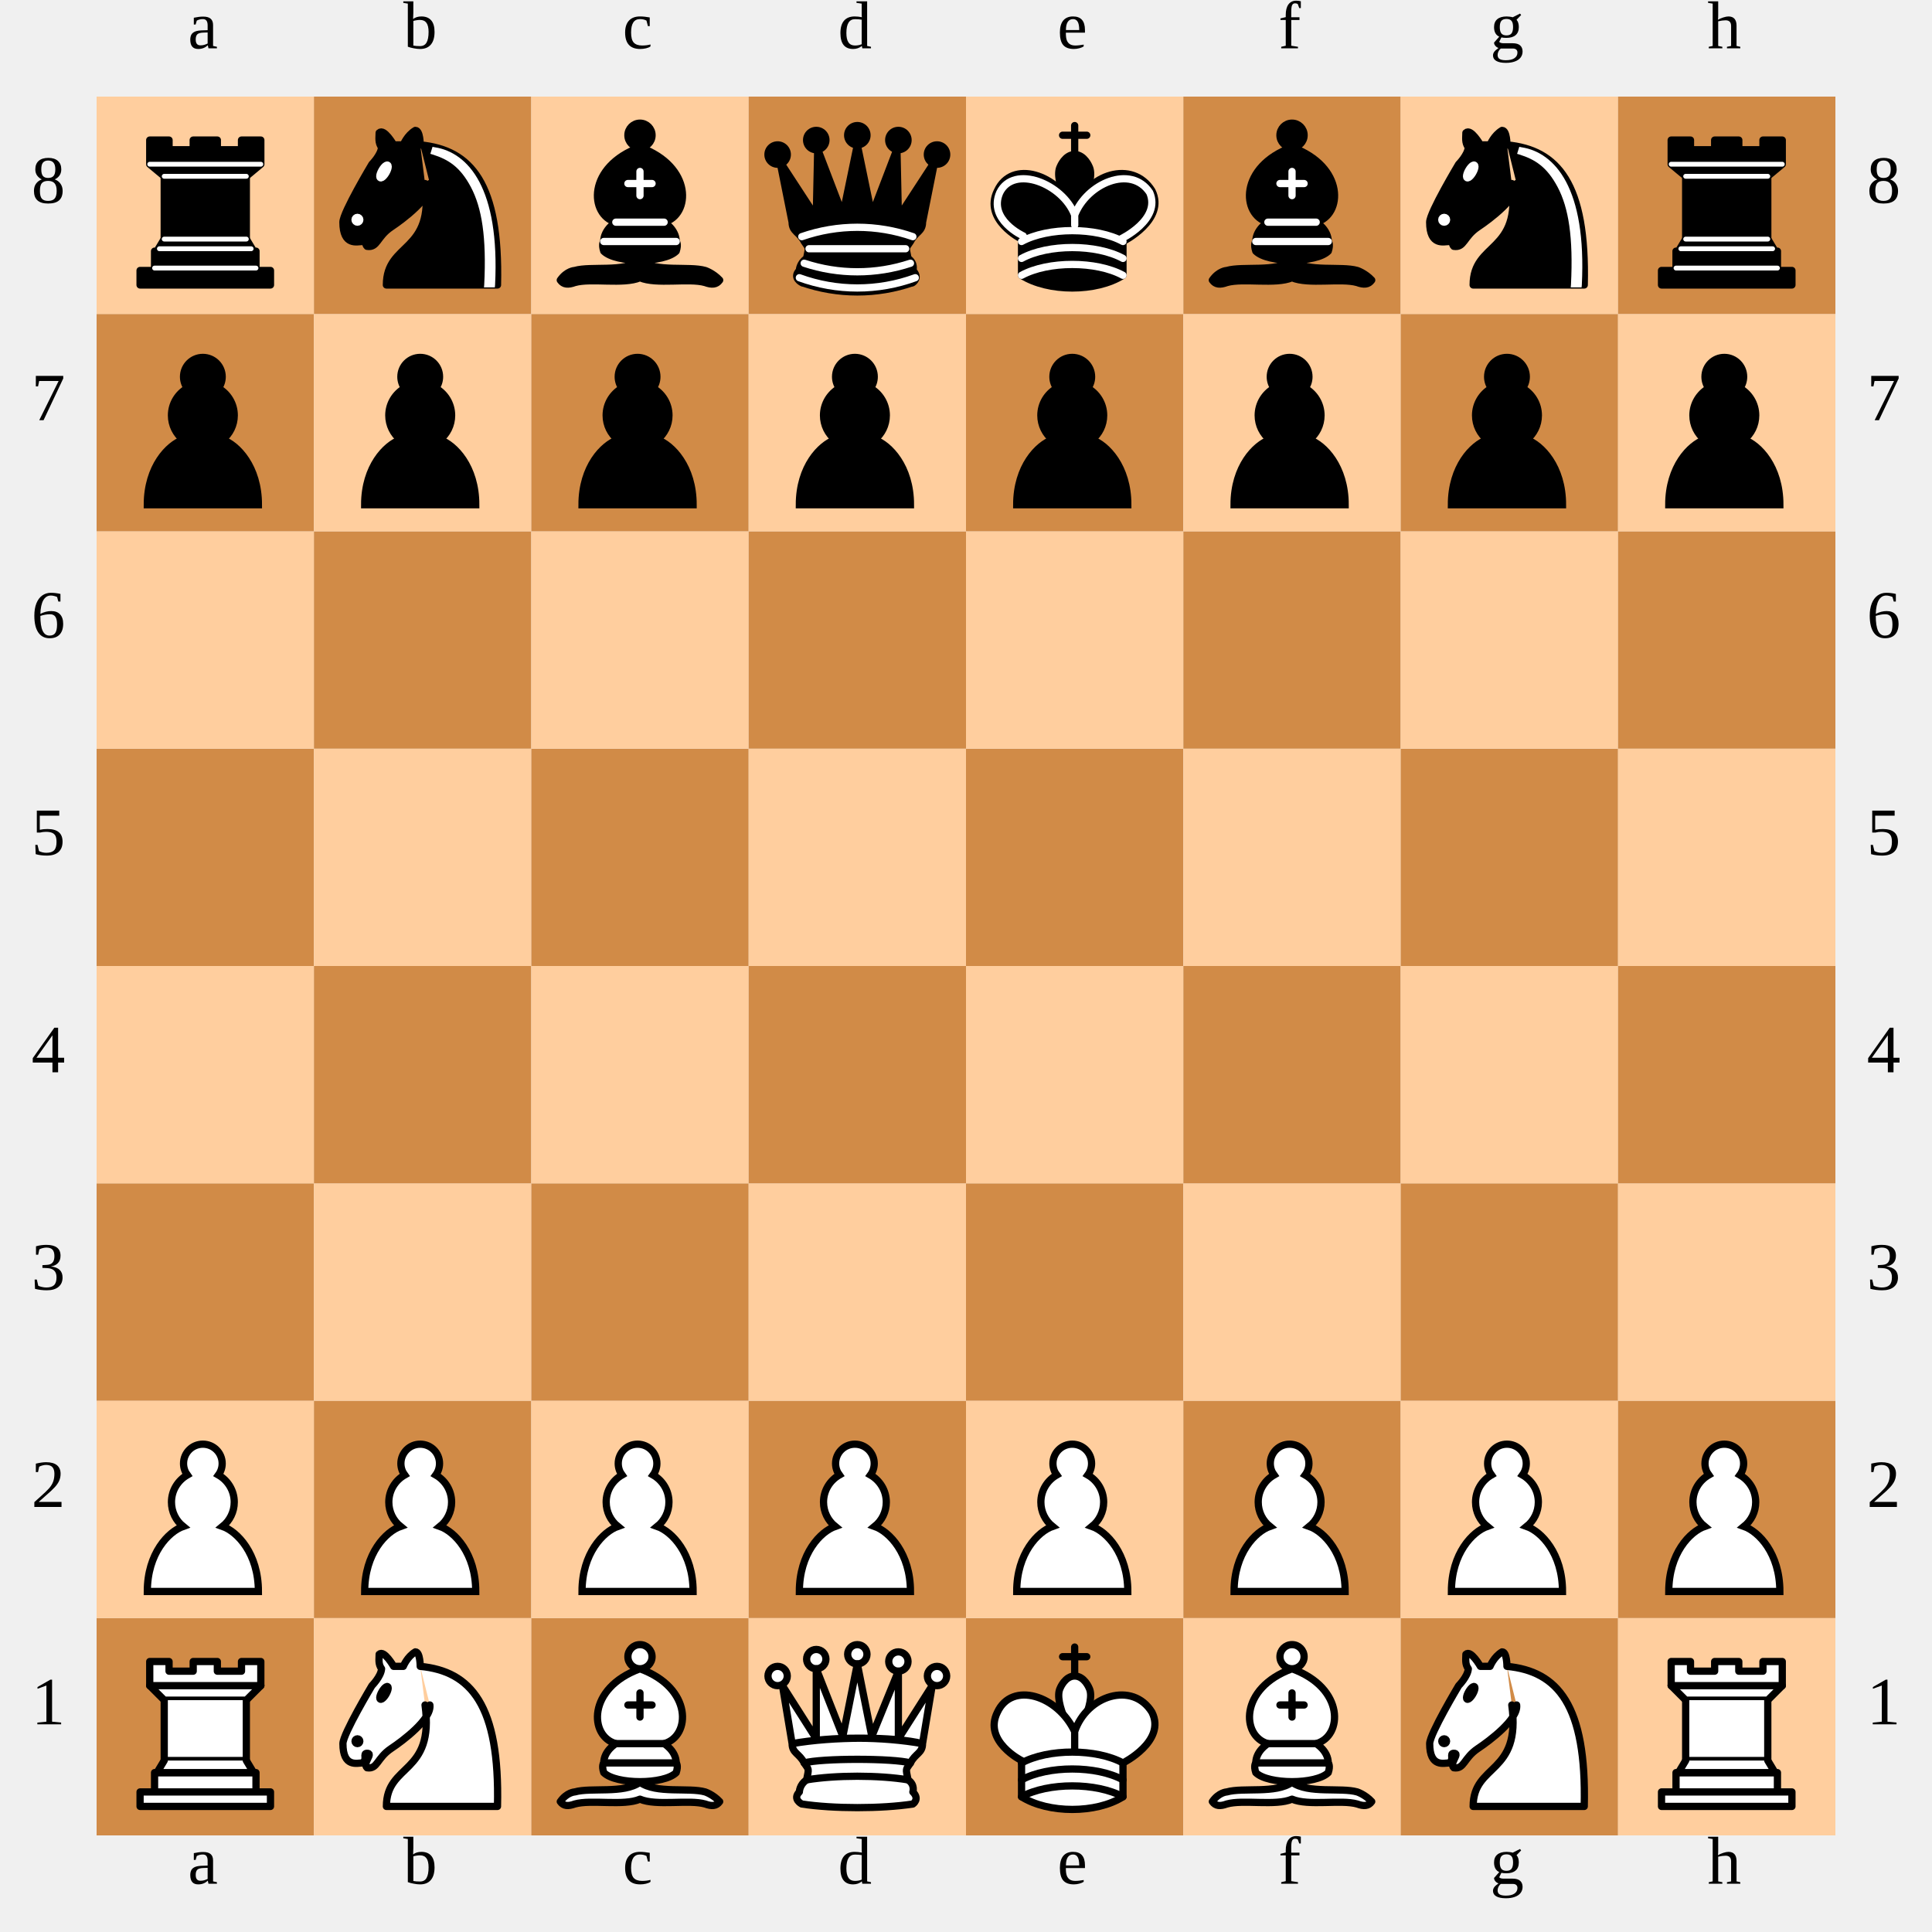
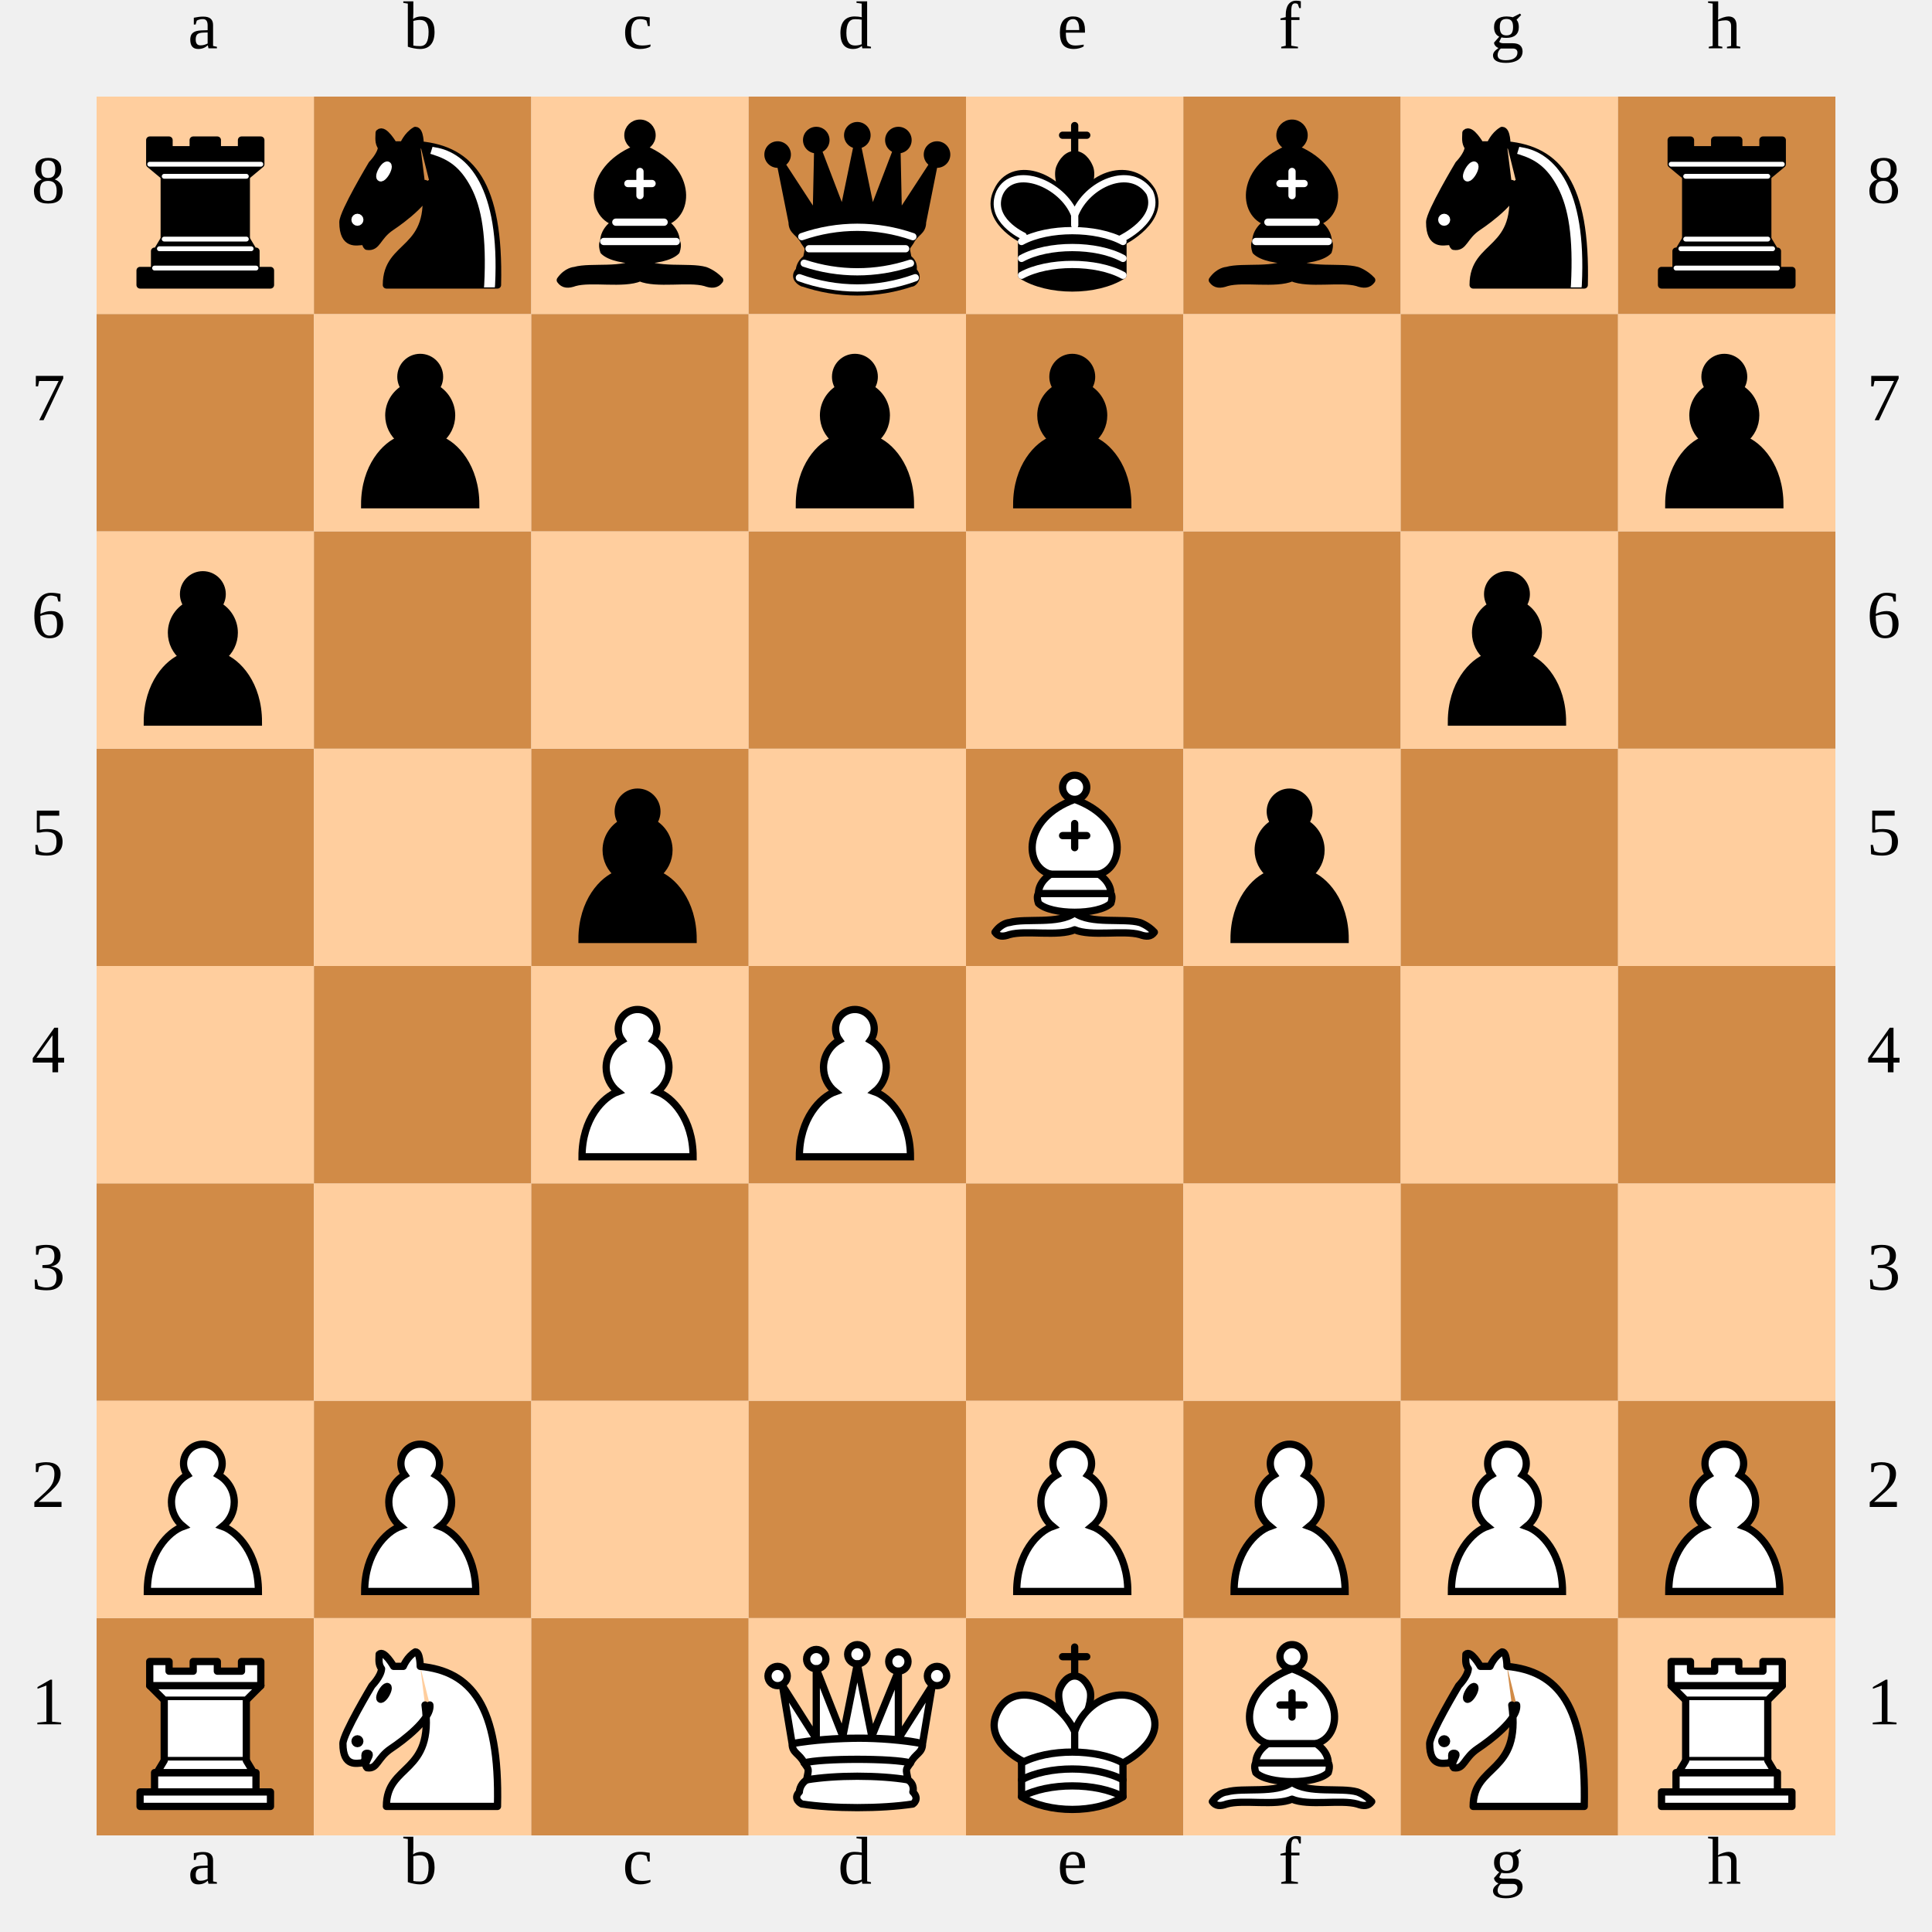
<svg xmlns="http://www.w3.org/2000/svg" xmlns:xlink="http://www.w3.org/1999/xlink" version="1.1" width="400" height="400">
  <style>.square.light {
  fill: #ffce9e;
}
.square.dark {
  fill: #d18b47;
}

.square.dark.lastmove {
  fill: #aaa23b;
}
.square.light.lastmove {
  fill: #cdd16a;
}

.check {
  fill: url(#check_gradient);
}
</style>
  <defs>
    <g id="white-bishop" class="white bishop" fill="none" fill-rule="evenodd" stroke="#000" stroke-width="1.5" stroke-linecap="round" stroke-linejoin="round">
      <g fill="#fff" stroke-linecap="butt">
        <path d="M9 36c3.39-.97 10.11.43 13.5-2 3.39 2.43 10.11 1.03 13.5 2 0 0 1.65.54 3 2-.68.97-1.65.99-3 .5-3.39-.97-10.11.46-13.5-1-3.39 1.46-10.11.03-13.5 1-1.354.49-2.323.47-3-.5 1.354-1.94 3-2 3-2zM15 32c2.5 2.5 12.5 2.5 15 0 .5-1.5 0-2 0-2 0-2.5-2.5-4-2.5-4 5.5-1.5 6-11.5-5-15.5-11 4-10.5 14-5 15.5 0 0-2.5 1.5-2.5 4 0 0-.5.5 0 2zM25 8a2.5 2.5 0 1 1-5 0 2.5 2.5 0 1 1 5 0z" />
      </g>
      <path d="M17.5 26h10M15 30h15m-7.5-14.5v5M20 18h5" stroke-linejoin="miter" />
    </g>
    <g id="white-king" class="white king" fill="none" fill-rule="evenodd" stroke="#000" stroke-width="1.5" stroke-linecap="round" stroke-linejoin="round">
      <path d="M22.5 11.63V6M20 8h5" stroke-linejoin="miter" />
      <path d="M22.5 25s4.5-7.5 3-10.5c0 0-1-2.5-3-2.5s-3 2.5-3 2.5c-1.5 3 3 10.5 3 10.5" fill="#fff" stroke-linecap="butt" stroke-linejoin="miter" />
      <path d="M11.5 37c5.5 3.5 15.5 3.5 21 0v-7s9-4.5 6-10.5c-4-6.5-13.5-3.5-16 4V27v-3.5c-3.5-7.5-13-10.5-16-4-3 6 5 10 5 10V37z" fill="#fff" />
      <path d="M11.5 30c5.5-3 15.5-3 21 0m-21 3.5c5.5-3 15.5-3 21 0m-21 3.5c5.5-3 15.5-3 21 0" />
    </g>
    <g id="white-knight" class="white knight" fill="none" fill-rule="evenodd" stroke="#000" stroke-width="1.5" stroke-linecap="round" stroke-linejoin="round">
      <path d="M22 10c10.5 1 16.5 8 16 29H15c0-9 10-6.5 8-21M24 18c.38 2.91-5.55 7.37-8 9-3 2-2.82 4.34-5 4-1.042-.94 1.41-3.04 0-3-1 0 .19 1.23-1 2-1 0-4.003 1-4-4 0-2 6-12 6-12s1.89-1.9 2-3.5c-.73-.994-.5-2-.5-3 1-1 3 2.5 3 2.5h2s.78-1.992 2.5-3c1 0 1 3 1 3" fill="#fff" />
      <path d="M9.5 25.5a.5.5 0 1 1-1 0 .5.5 0 1 1 1 0zM14.933 15.75a.5 1.5 30 1 1-.866-.5.5 1.5 30 1 1 .866.5z" fill="#000" />
    </g>
    <g id="white-queen" class="white queen" fill="#fff" fill-rule="evenodd" stroke="#000" stroke-width="1.5" stroke-linecap="round" stroke-linejoin="round">
      <path d="M8 12a2 2 0 1 1-4 0 2 2 0 1 1 4 0zM24.5 7.5a2 2 0 1 1-4 0 2 2 0 1 1 4 0zM41 12a2 2 0 1 1-4 0 2 2 0 1 1 4 0zM16 8.5a2 2 0 1 1-4 0 2 2 0 1 1 4 0zM33 9a2 2 0 1 1-4 0 2 2 0 1 1 4 0z" />
      <path d="M9 26c8.5-1.5 21-1.5 27 0l2-12-7 11V11l-5.5 13.5-3-15-3 15-5.5-14V25L7 14l2 12zM9 26c0 2 1.5 2 2.5 4 1 1.5 1 1 .5 3.5-1.5 1-1.5 2.5-1.5 2.5-1.5 1.5.5 2.5.5 2.5 6.5 1 16.5 1 23 0 0 0 1.5-1 0-2.5 0 0 .5-1.5-1-2.5-.5-2.5-.5-2 .5-3.5 1-2 2.5-2 2.5-4-8.5-1.5-18.5-1.5-27 0z" stroke-linecap="butt" />
      <path d="M11.5 30c3.5-1 18.5-1 22 0M12 33.5c6-1 15-1 21 0" fill="none" />
    </g>
    <g id="white-pawn" class="white pawn">
      <path d="M22 9c-2.21 0-4 1.79-4 4 0 .89.29 1.71.78 2.38-1.95 1.12-3.28 3.21-3.28 5.62 0 2.03.94 3.84 2.41 5.03-3 1.06-7.41 5.55-7.41 13.47h23c0-7.92-4.41-12.41-7.41-13.47 1.47-1.19 2.41-3 2.41-5.03 0-2.41-1.33-4.5-3.28-5.62.49-.67.78-1.49.78-2.38 0-2.21-1.79-4-4-4z" fill="#fff" stroke="#000" stroke-width="1.5" stroke-linecap="round" />
    </g>
    <g id="white-rook" class="white rook" fill="#fff" fill-rule="evenodd" stroke="#000" stroke-width="1.5" stroke-linecap="round" stroke-linejoin="round">
      <path d="M9 39h27v-3H9v3zM12 36v-4h21v4H12zM11 14V9h4v2h5V9h5v2h5V9h4v5" stroke-linecap="butt" />
      <path d="M34 14l-3 3H14l-3-3" />
      <path d="M31 17v12.5H14V17" stroke-linecap="butt" stroke-linejoin="miter" />
      <path d="M31 29.5l1.5 2.5h-20l1.5-2.5" />
      <path d="M11 14h23" fill="none" stroke-linejoin="miter" />
    </g>
    <g id="black-bishop" class="black bishop" fill="none" fill-rule="evenodd" stroke="#000" stroke-width="1.5" stroke-linecap="round" stroke-linejoin="round">
      <path d="M9 36c3.39-.97 10.11.43 13.5-2 3.39 2.43 10.11 1.03 13.5 2 0 0 1.65.54 3 2-.68.97-1.65.99-3 .5-3.39-.97-10.11.46-13.5-1-3.39 1.46-10.11.03-13.5 1-1.354.49-2.323.47-3-.5 1.354-1.94 3-2 3-2zm6-4c2.5 2.5 12.5 2.5 15 0 .5-1.5 0-2 0-2 0-2.5-2.5-4-2.5-4 5.5-1.5 6-11.5-5-15.5-11 4-10.5 14-5 15.5 0 0-2.5 1.5-2.5 4 0 0-.5.5 0 2zM25 8a2.5 2.5 0 1 1-5 0 2.5 2.5 0 1 1 5 0z" fill="#000" stroke-linecap="butt" />
      <path d="M17.5 26h10M15 30h15m-7.5-14.5v5M20 18h5" stroke="#fff" stroke-linejoin="miter" />
    </g>
    <g id="black-king" class="black king" fill="none" fill-rule="evenodd" stroke="#000" stroke-width="1.5" stroke-linecap="round" stroke-linejoin="round">
      <path d="M22.5 11.63V6" stroke-linejoin="miter" />
      <path d="M22.5 25s4.5-7.5 3-10.5c0 0-1-2.5-3-2.5s-3 2.5-3 2.5c-1.5 3 3 10.5 3 10.5" fill="#000" stroke-linecap="butt" stroke-linejoin="miter" />
      <path d="M11.5 37c5.5 3.5 15.5 3.5 21 0v-7s9-4.5 6-10.5c-4-6.5-13.5-3.5-16 4V27v-3.5c-3.5-7.5-13-10.5-16-4-3 6 5 10 5 10V37z" fill="#000" />
      <path d="M20 8h5" stroke-linejoin="miter" />
      <path d="M32 29.5s8.5-4 6.03-9.65C34.15 14 25 18 22.5 24.5l.01 2.1-.01-2.1C20 18 9.906 14 6.997 19.85c-2.497 5.65 4.853 9 4.853 9M11.5 30c5.5-3 15.5-3 21 0m-21 3.5c5.5-3 15.5-3 21 0m-21 3.5c5.5-3 15.5-3 21 0" stroke="#fff" />
    </g>
    <g id="black-knight" class="black knight" fill="none" fill-rule="evenodd" stroke="#000" stroke-width="1.5" stroke-linecap="round" stroke-linejoin="round">
      <path d="M22 10c10.5 1 16.5 8 16 29H15c0-9 10-6.5 8-21M24 18c.38 2.91-5.55 7.37-8 9-3 2-2.82 4.34-5 4-1.042-.94 1.41-3.04 0-3-1 0 .19 1.23-1 2-1 0-4.003 1-4-4 0-2 6-12 6-12s1.89-1.9 2-3.5c-.73-.994-.5-2-.5-3 1-1 3 2.5 3 2.5h2s.78-1.992 2.5-3c1 0 1 3 1 3" fill="#000" />
      <path d="M9.5 25.5a.5.5 0 1 1-1 0 .5.5 0 1 1 1 0zM14.933 15.75a.5 1.5 30 1 1-.866-.5.5 1.5 30 1 1 .866.5z" fill="#fff" stroke="#fff" />
      <path d="M24.55 10.4l-.45 1.45.5.15c3.15 1 5.65 2.49 7.9 6.75S35.75 29.06 35.25 39l-.05.5h2.25l.05-.5c.5-10.06-.88-16.85-3.25-21.34-2.37-4.49-5.79-6.64-9.19-7.16l-.51-.1z" fill="#fff" stroke="none" />
    </g>
    <g id="black-queen" class="black-queen" fill="0" fill-rule="evenodd" stroke="#000" stroke-width="1.5" stroke-linecap="round" stroke-linejoin="round">
      <g fill="#000" stroke="none">
        <circle cx="6" cy="12" r="2.75" />
        <circle cx="14" cy="9" r="2.75" />
        <circle cx="22.5" cy="8" r="2.75" />
        <circle cx="31" cy="9" r="2.75" />
        <circle cx="39" cy="12" r="2.75" />
      </g>
      <path d="M9 26c8.5-1.5 21-1.5 27 0l2.5-12.5L31 25l-.3-14.1-5.2 13.6-3-14.5-3 14.5-5.2-13.6L14 25 6.5 13.5 9 26zM9 26c0 2 1.5 2 2.5 4 1 1.5 1 1 .5 3.5-1.5 1-1.5 2.5-1.5 2.5-1.5 1.5.5 2.5.5 2.5 6.5 1 16.5 1 23 0 0 0 1.5-1 0-2.5 0 0 .5-1.5-1-2.5-.5-2.5-.5-2 .5-3.5 1-2 2.5-2 2.5-4-8.5-1.5-18.5-1.5-27 0z" stroke-linecap="butt" />
      <path d="M11 38.5a35 35 1 0 0 23 0" fill="none" stroke-linecap="butt" />
      <path d="M11 29a35 35 1 0 1 23 0M12.5 31.5h20M11.5 34.5a35 35 1 0 0 22 0M10.5 37.5a35 35 1 0 0 24 0" fill="none" stroke="#fff" />
    </g>
    <g id="black-pawn" class="black pawn">
      <path d="M22 9c-2.21 0-4 1.79-4 4 0 .89.29 1.71.78 2.38-1.95 1.12-3.28 3.21-3.28 5.62 0 2.03.94 3.84 2.41 5.03-3 1.06-7.41 5.55-7.41 13.47h23c0-7.92-4.41-12.41-7.41-13.47 1.47-1.19 2.41-3 2.41-5.03 0-2.41-1.33-4.5-3.28-5.62.49-.67.78-1.49.78-2.38 0-2.21-1.79-4-4-4z" stroke="#000" stroke-width="1.5" stroke-linecap="round" />
    </g>
    <g id="black-rook" class="black rook" fill="0" fill-rule="evenodd" stroke="#000" stroke-width="1.5" stroke-linecap="round" stroke-linejoin="round">
      <path d="M9 39h27v-3H9v3zM12.5 32l1.5-2.5h17l1.5 2.5h-20zM12 36v-4h21v4H12z" stroke-linecap="butt" />
      <path d="M14 29.5v-13h17v13H14z" stroke-linecap="butt" stroke-linejoin="miter" />
      <path d="M14 16.5L11 14h23l-3 2.5H14zM11 14V9h4v2h5V9h5v2h5V9h4v5H11z" stroke-linecap="butt" />
      <path d="M12 35.5h21M13 31.5h19M14 29.5h17M14 16.5h17M11 14h23" fill="none" stroke="#fff" stroke-width="1" stroke-linejoin="miter" />
    </g>
  </defs>
  <rect x="20" y="335" class="square dark a1" width="45" height="45" style="stroke: none;" />
  <use xlink:href="#white-rook" transform="translate(20, 335) scale(1 1)" />
  <rect x="65" y="335" class="square light b1" width="45" height="45" style="stroke: none;" />
  <use xlink:href="#white-knight" transform="translate(65, 335) scale(1 1)" />
  <rect x="110" y="335" class="square dark c1" width="45" height="45" style="stroke: none;" />
-   <use xlink:href="#white-bishop" transform="translate(110, 335) scale(1 1)" />
  <rect x="155" y="335" class="square light d1" width="45" height="45" style="stroke: none;" />
  <use xlink:href="#white-queen" transform="translate(155, 335) scale(1 1)" />
  <rect x="200" y="335" class="square dark e1" width="45" height="45" style="stroke: none;" />
  <use xlink:href="#white-king" transform="translate(200, 335) scale(1 1)" />
  <rect x="245" y="335" class="square light f1" width="45" height="45" style="stroke: none;" />
  <use xlink:href="#white-bishop" transform="translate(245, 335) scale(1 1)" />
  <rect x="290" y="335" class="square dark g1" width="45" height="45" style="stroke: none;" />
  <use xlink:href="#white-knight" transform="translate(290, 335) scale(1 1)" />
  <rect x="335" y="335" class="square light h1" width="45" height="45" style="stroke: none;" />
  <use xlink:href="#white-rook" transform="translate(335, 335) scale(1 1)" />
  <rect x="20" y="290" class="square light a2" width="45" height="45" style="stroke: none;" />
  <use xlink:href="#white-pawn" transform="translate(20, 290) scale(1 1)" />
  <rect x="65" y="290" class="square dark b2" width="45" height="45" style="stroke: none;" />
  <use xlink:href="#white-pawn" transform="translate(65, 290) scale(1 1)" />
  <rect x="110" y="290" class="square light c2" width="45" height="45" style="stroke: none;" />
-   <use xlink:href="#white-pawn" transform="translate(110, 290) scale(1 1)" />
  <rect x="155" y="290" class="square dark d2" width="45" height="45" style="stroke: none;" />
-   <use xlink:href="#white-pawn" transform="translate(155, 290) scale(1 1)" />
  <rect x="200" y="290" class="square light e2" width="45" height="45" style="stroke: none;" />
  <use xlink:href="#white-pawn" transform="translate(200, 290) scale(1 1)" />
  <rect x="245" y="290" class="square dark f2" width="45" height="45" style="stroke: none;" />
  <use xlink:href="#white-pawn" transform="translate(245, 290) scale(1 1)" />
  <rect x="290" y="290" class="square light g2" width="45" height="45" style="stroke: none;" />
  <use xlink:href="#white-pawn" transform="translate(290, 290) scale(1 1)" />
  <rect x="335" y="290" class="square dark h2" width="45" height="45" style="stroke: none;" />
  <use xlink:href="#white-pawn" transform="translate(335, 290) scale(1 1)" />
  <rect x="20" y="245" class="square dark a3" width="45" height="45" style="stroke: none;" />
  <rect x="65" y="245" class="square light b3" width="45" height="45" style="stroke: none;" />
  <rect x="110" y="245" class="square dark c3" width="45" height="45" style="stroke: none;" />
  <rect x="155" y="245" class="square light d3" width="45" height="45" style="stroke: none;" />
  <rect x="200" y="245" class="square dark e3" width="45" height="45" style="stroke: none;" />
  <rect x="245" y="245" class="square light f3" width="45" height="45" style="stroke: none;" />
  <rect x="290" y="245" class="square dark g3" width="45" height="45" style="stroke: none;" />
  <rect x="335" y="245" class="square light h3" width="45" height="45" style="stroke: none;" />
  <rect x="20" y="200" class="square light a4" width="45" height="45" style="stroke: none;" />
  <rect x="65" y="200" class="square dark b4" width="45" height="45" style="stroke: none;" />
  <rect x="110" y="200" class="square light c4" width="45" height="45" style="stroke: none;" />
+   <use xlink:href="#white-pawn" transform="translate(110, 200) scale(1 1)" />
  <rect x="155" y="200" class="square dark d4" width="45" height="45" style="stroke: none;" />
+   <use xlink:href="#white-pawn" transform="translate(155, 200) scale(1 1)" />
  <rect x="200" y="200" class="square light e4" width="45" height="45" style="stroke: none;" />
  <rect x="245" y="200" class="square dark f4" width="45" height="45" style="stroke: none;" />
  <rect x="290" y="200" class="square light g4" width="45" height="45" style="stroke: none;" />
  <rect x="335" y="200" class="square dark h4" width="45" height="45" style="stroke: none;" />
  <rect x="20" y="155" class="square dark a5" width="45" height="45" style="stroke: none;" />
  <rect x="65" y="155" class="square light b5" width="45" height="45" style="stroke: none;" />
  <rect x="110" y="155" class="square dark c5" width="45" height="45" style="stroke: none;" />
+   <use xlink:href="#black-pawn" transform="translate(110, 155) scale(1 1)" />
  <rect x="155" y="155" class="square light d5" width="45" height="45" style="stroke: none;" />
  <rect x="200" y="155" class="square dark e5" width="45" height="45" style="stroke: none;" />
+   <use xlink:href="#white-bishop" transform="translate(200, 155) scale(1 1)" />
  <rect x="245" y="155" class="square light f5" width="45" height="45" style="stroke: none;" />
+   <use xlink:href="#black-pawn" transform="translate(245, 155) scale(1 1)" />
  <rect x="290" y="155" class="square dark g5" width="45" height="45" style="stroke: none;" />
  <rect x="335" y="155" class="square light h5" width="45" height="45" style="stroke: none;" />
  <rect x="20" y="110" class="square light a6" width="45" height="45" style="stroke: none;" />
+   <use xlink:href="#black-pawn" transform="translate(20, 110) scale(1 1)" />
  <rect x="65" y="110" class="square dark b6" width="45" height="45" style="stroke: none;" />
  <rect x="110" y="110" class="square light c6" width="45" height="45" style="stroke: none;" />
  <rect x="155" y="110" class="square dark d6" width="45" height="45" style="stroke: none;" />
  <rect x="200" y="110" class="square light e6" width="45" height="45" style="stroke: none;" />
  <rect x="245" y="110" class="square dark f6" width="45" height="45" style="stroke: none;" />
  <rect x="290" y="110" class="square light g6" width="45" height="45" style="stroke: none;" />
+   <use xlink:href="#black-pawn" transform="translate(290, 110) scale(1 1)" />
  <rect x="335" y="110" class="square dark h6" width="45" height="45" style="stroke: none;" />
  <rect x="20" y="65" class="square dark a7" width="45" height="45" style="stroke: none;" />
-   <use xlink:href="#black-pawn" transform="translate(20, 65) scale(1 1)" />
  <rect x="65" y="65" class="square light b7" width="45" height="45" style="stroke: none;" />
  <use xlink:href="#black-pawn" transform="translate(65, 65) scale(1 1)" />
  <rect x="110" y="65" class="square dark c7" width="45" height="45" style="stroke: none;" />
-   <use xlink:href="#black-pawn" transform="translate(110, 65) scale(1 1)" />
  <rect x="155" y="65" class="square light d7" width="45" height="45" style="stroke: none;" />
  <use xlink:href="#black-pawn" transform="translate(155, 65) scale(1 1)" />
  <rect x="200" y="65" class="square dark e7" width="45" height="45" style="stroke: none;" />
  <use xlink:href="#black-pawn" transform="translate(200, 65) scale(1 1)" />
  <rect x="245" y="65" class="square light f7" width="45" height="45" style="stroke: none;" />
-   <use xlink:href="#black-pawn" transform="translate(245, 65) scale(1 1)" />
  <rect x="290" y="65" class="square dark g7" width="45" height="45" style="stroke: none;" />
-   <use xlink:href="#black-pawn" transform="translate(290, 65) scale(1 1)" />
  <rect x="335" y="65" class="square light h7" width="45" height="45" style="stroke: none;" />
  <use xlink:href="#black-pawn" transform="translate(335, 65) scale(1 1)" />
  <rect x="20" y="20" class="square light a8" width="45" height="45" style="stroke: none;" />
  <use xlink:href="#black-rook" transform="translate(20, 20) scale(1 1)" />
  <rect x="65" y="20" class="square dark b8" width="45" height="45" style="stroke: none;" />
  <use xlink:href="#black-knight" transform="translate(65, 20) scale(1 1)" />
  <rect x="110" y="20" class="square light c8" width="45" height="45" style="stroke: none;" />
  <use xlink:href="#black-bishop" transform="translate(110, 20) scale(1 1)" />
  <rect x="155" y="20" class="square dark d8" width="45" height="45" style="stroke: none;" />
  <use xlink:href="#black-queen" transform="translate(155, 20) scale(1 1)" />
  <rect x="200" y="20" class="square light e8" width="45" height="45" style="stroke: none;" />
  <use xlink:href="#black-king" transform="translate(200, 20) scale(1 1)" />
  <rect x="245" y="20" class="square dark f8" width="45" height="45" style="stroke: none;" />
  <use xlink:href="#black-bishop" transform="translate(245, 20) scale(1 1)" />
  <rect x="290" y="20" class="square light g8" width="45" height="45" style="stroke: none;" />
  <use xlink:href="#black-knight" transform="translate(290, 20) scale(1 1)" />
  <rect x="335" y="20" class="square dark h8" width="45" height="45" style="stroke: none;" />
  <use xlink:href="#black-rook" transform="translate(335, 20) scale(1 1)" />
  <text x="42" y="10" text-anchor="middle" alignment-baseline="middle" font-size="14">a</text>
  <text x="42" y="390" text-anchor="middle" alignment-baseline="middle" font-size="14">a</text>
  <text x="87" y="10" text-anchor="middle" alignment-baseline="middle" font-size="14">b</text>
  <text x="87" y="390" text-anchor="middle" alignment-baseline="middle" font-size="14">b</text>
  <text x="132" y="10" text-anchor="middle" alignment-baseline="middle" font-size="14">c</text>
  <text x="132" y="390" text-anchor="middle" alignment-baseline="middle" font-size="14">c</text>
  <text x="177" y="10" text-anchor="middle" alignment-baseline="middle" font-size="14">d</text>
  <text x="177" y="390" text-anchor="middle" alignment-baseline="middle" font-size="14">d</text>
  <text x="222" y="10" text-anchor="middle" alignment-baseline="middle" font-size="14">e</text>
  <text x="222" y="390" text-anchor="middle" alignment-baseline="middle" font-size="14">e</text>
  <text x="267" y="10" text-anchor="middle" alignment-baseline="middle" font-size="14">f</text>
  <text x="267" y="390" text-anchor="middle" alignment-baseline="middle" font-size="14">f</text>
  <text x="312" y="10" text-anchor="middle" alignment-baseline="middle" font-size="14">g</text>
  <text x="312" y="390" text-anchor="middle" alignment-baseline="middle" font-size="14">g</text>
  <text x="357" y="10" text-anchor="middle" alignment-baseline="middle" font-size="14">h</text>
  <text x="357" y="390" text-anchor="middle" alignment-baseline="middle" font-size="14">h</text>
  <text x="10" y="357" text-anchor="middle" alignment-baseline="middle" font-size="14">1</text>
  <text x="390" y="357" text-anchor="middle" alignment-baseline="middle" font-size="14">1</text>
  <text x="10" y="312" text-anchor="middle" alignment-baseline="middle" font-size="14">2</text>
  <text x="390" y="312" text-anchor="middle" alignment-baseline="middle" font-size="14">2</text>
  <text x="10" y="267" text-anchor="middle" alignment-baseline="middle" font-size="14">3</text>
  <text x="390" y="267" text-anchor="middle" alignment-baseline="middle" font-size="14">3</text>
  <text x="10" y="222" text-anchor="middle" alignment-baseline="middle" font-size="14">4</text>
  <text x="390" y="222" text-anchor="middle" alignment-baseline="middle" font-size="14">4</text>
  <text x="10" y="177" text-anchor="middle" alignment-baseline="middle" font-size="14">5</text>
  <text x="390" y="177" text-anchor="middle" alignment-baseline="middle" font-size="14">5</text>
  <text x="10" y="132" text-anchor="middle" alignment-baseline="middle" font-size="14">6</text>
  <text x="390" y="132" text-anchor="middle" alignment-baseline="middle" font-size="14">6</text>
  <text x="10" y="87" text-anchor="middle" alignment-baseline="middle" font-size="14">7</text>
  <text x="390" y="87" text-anchor="middle" alignment-baseline="middle" font-size="14">7</text>
  <text x="10" y="42" text-anchor="middle" alignment-baseline="middle" font-size="14">8</text>
  <text x="390" y="42" text-anchor="middle" alignment-baseline="middle" font-size="14">8</text>
</svg>
